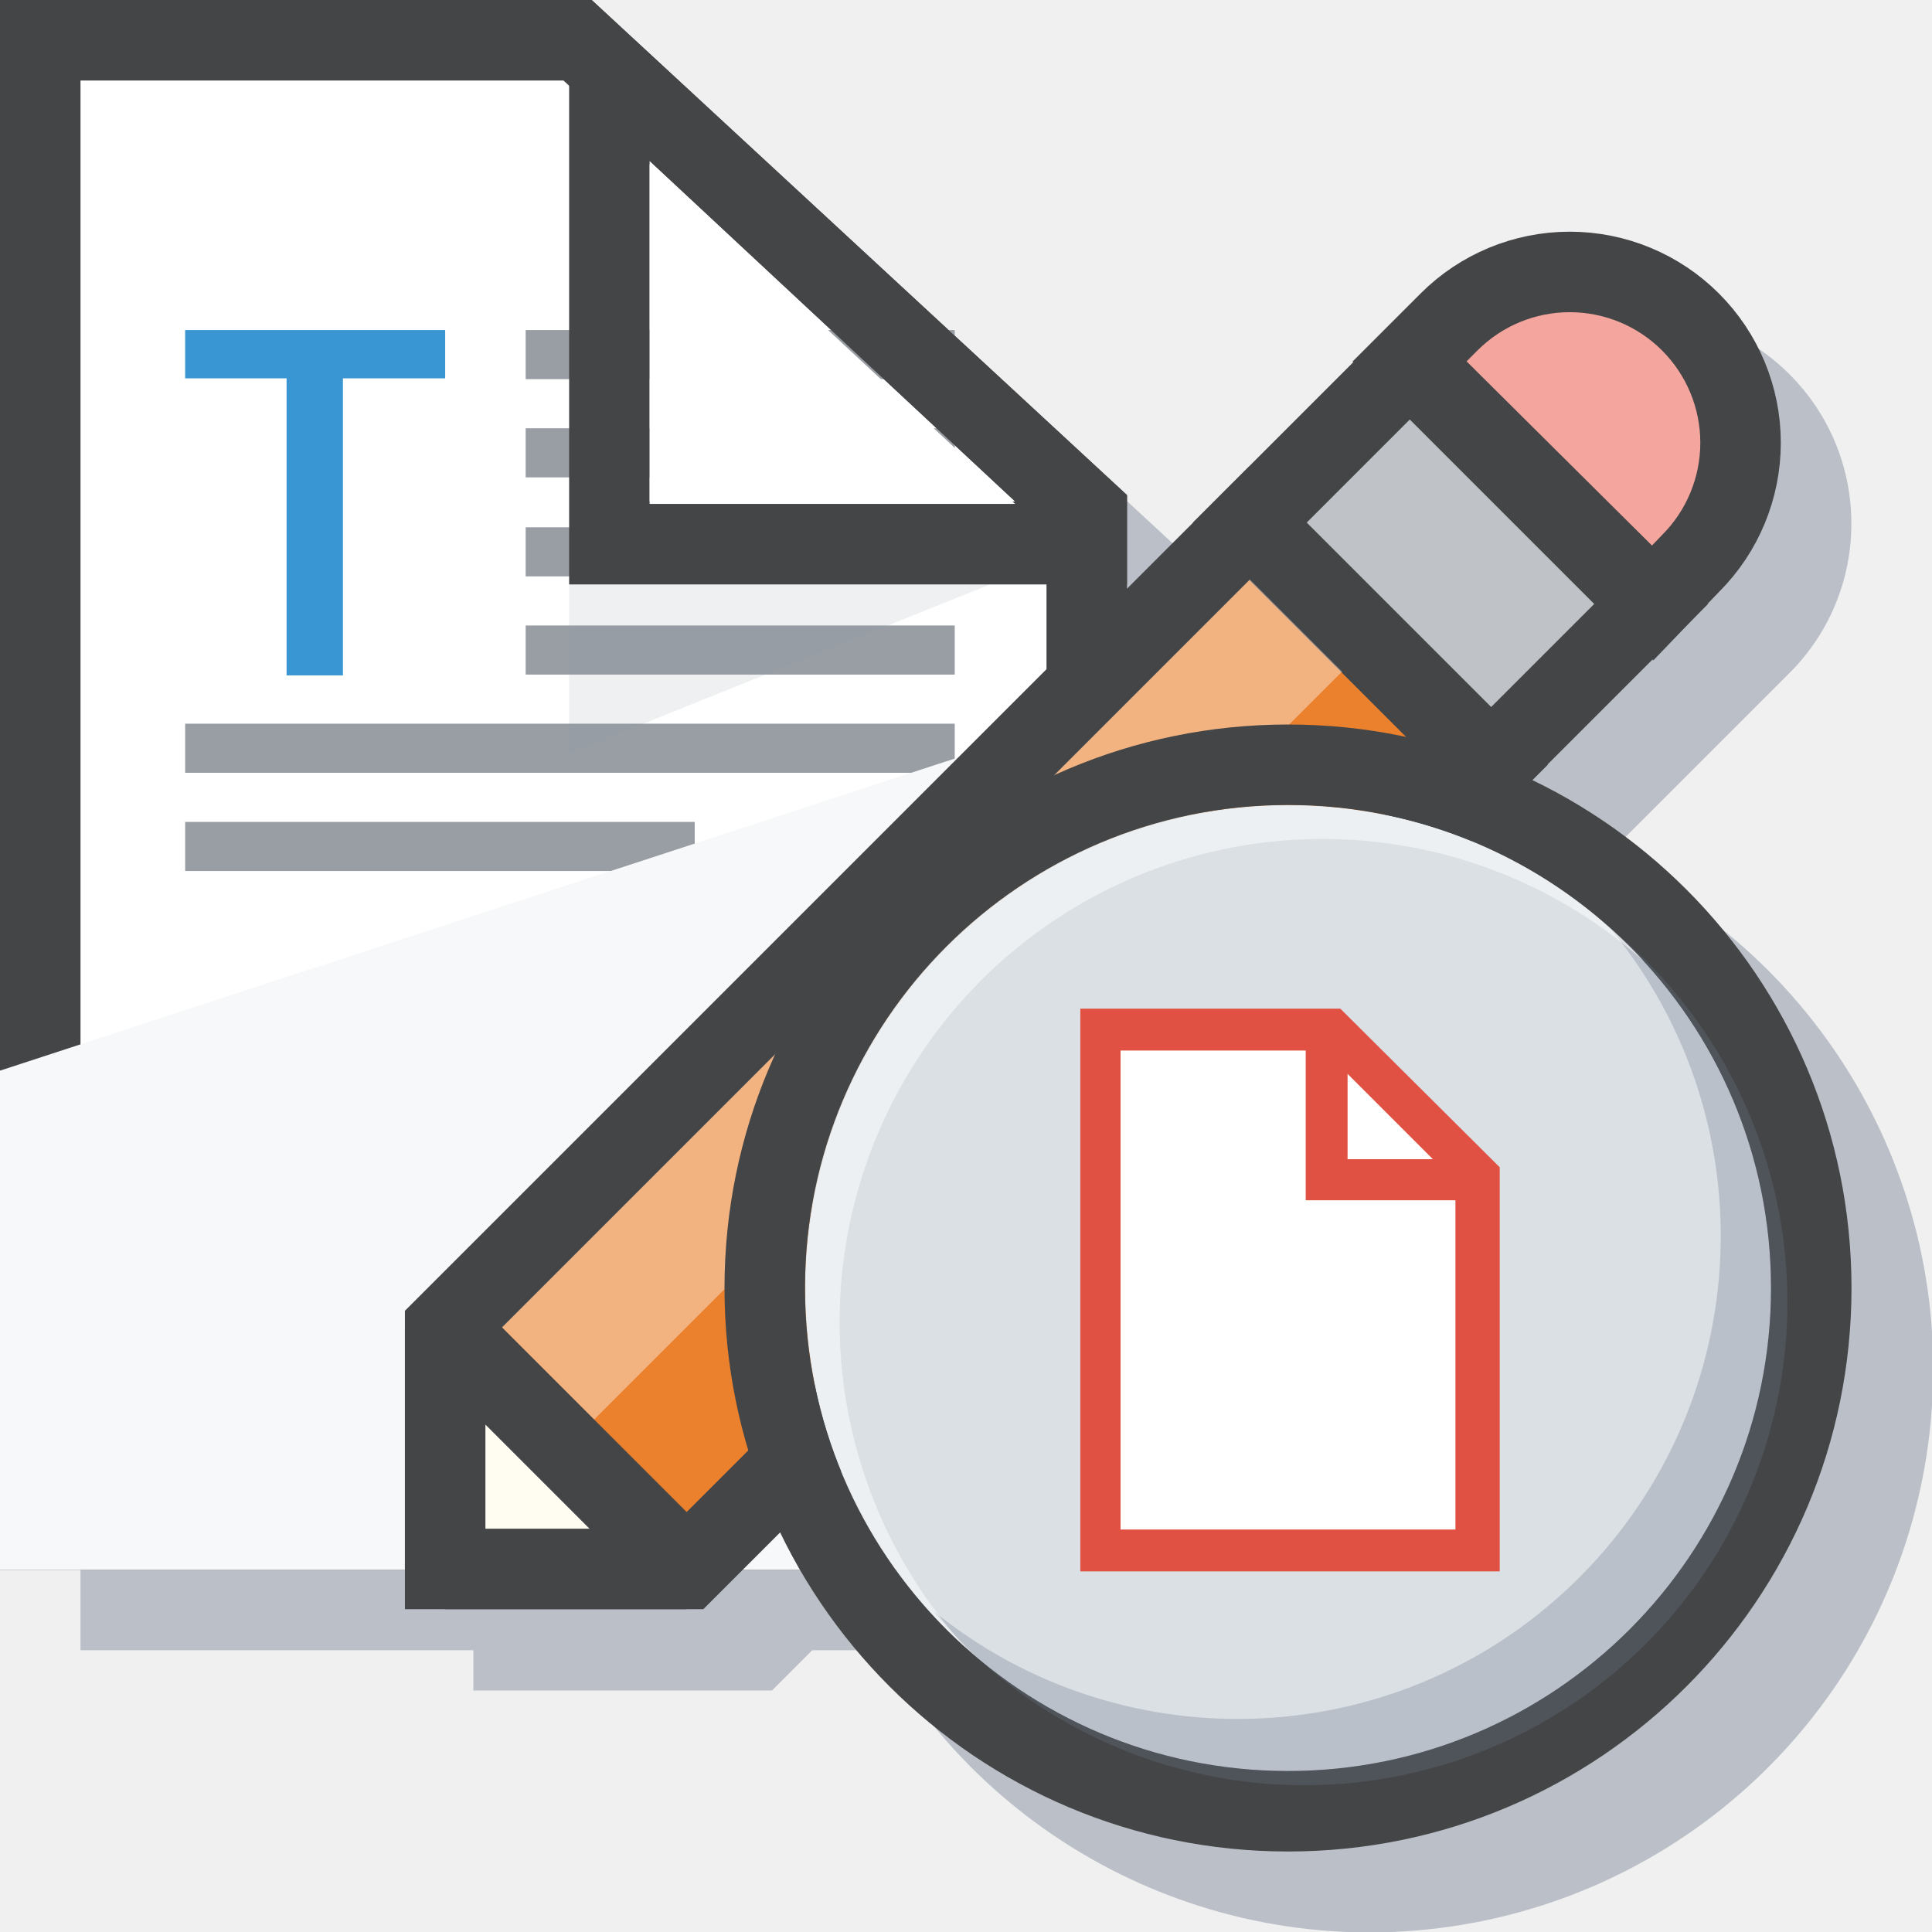
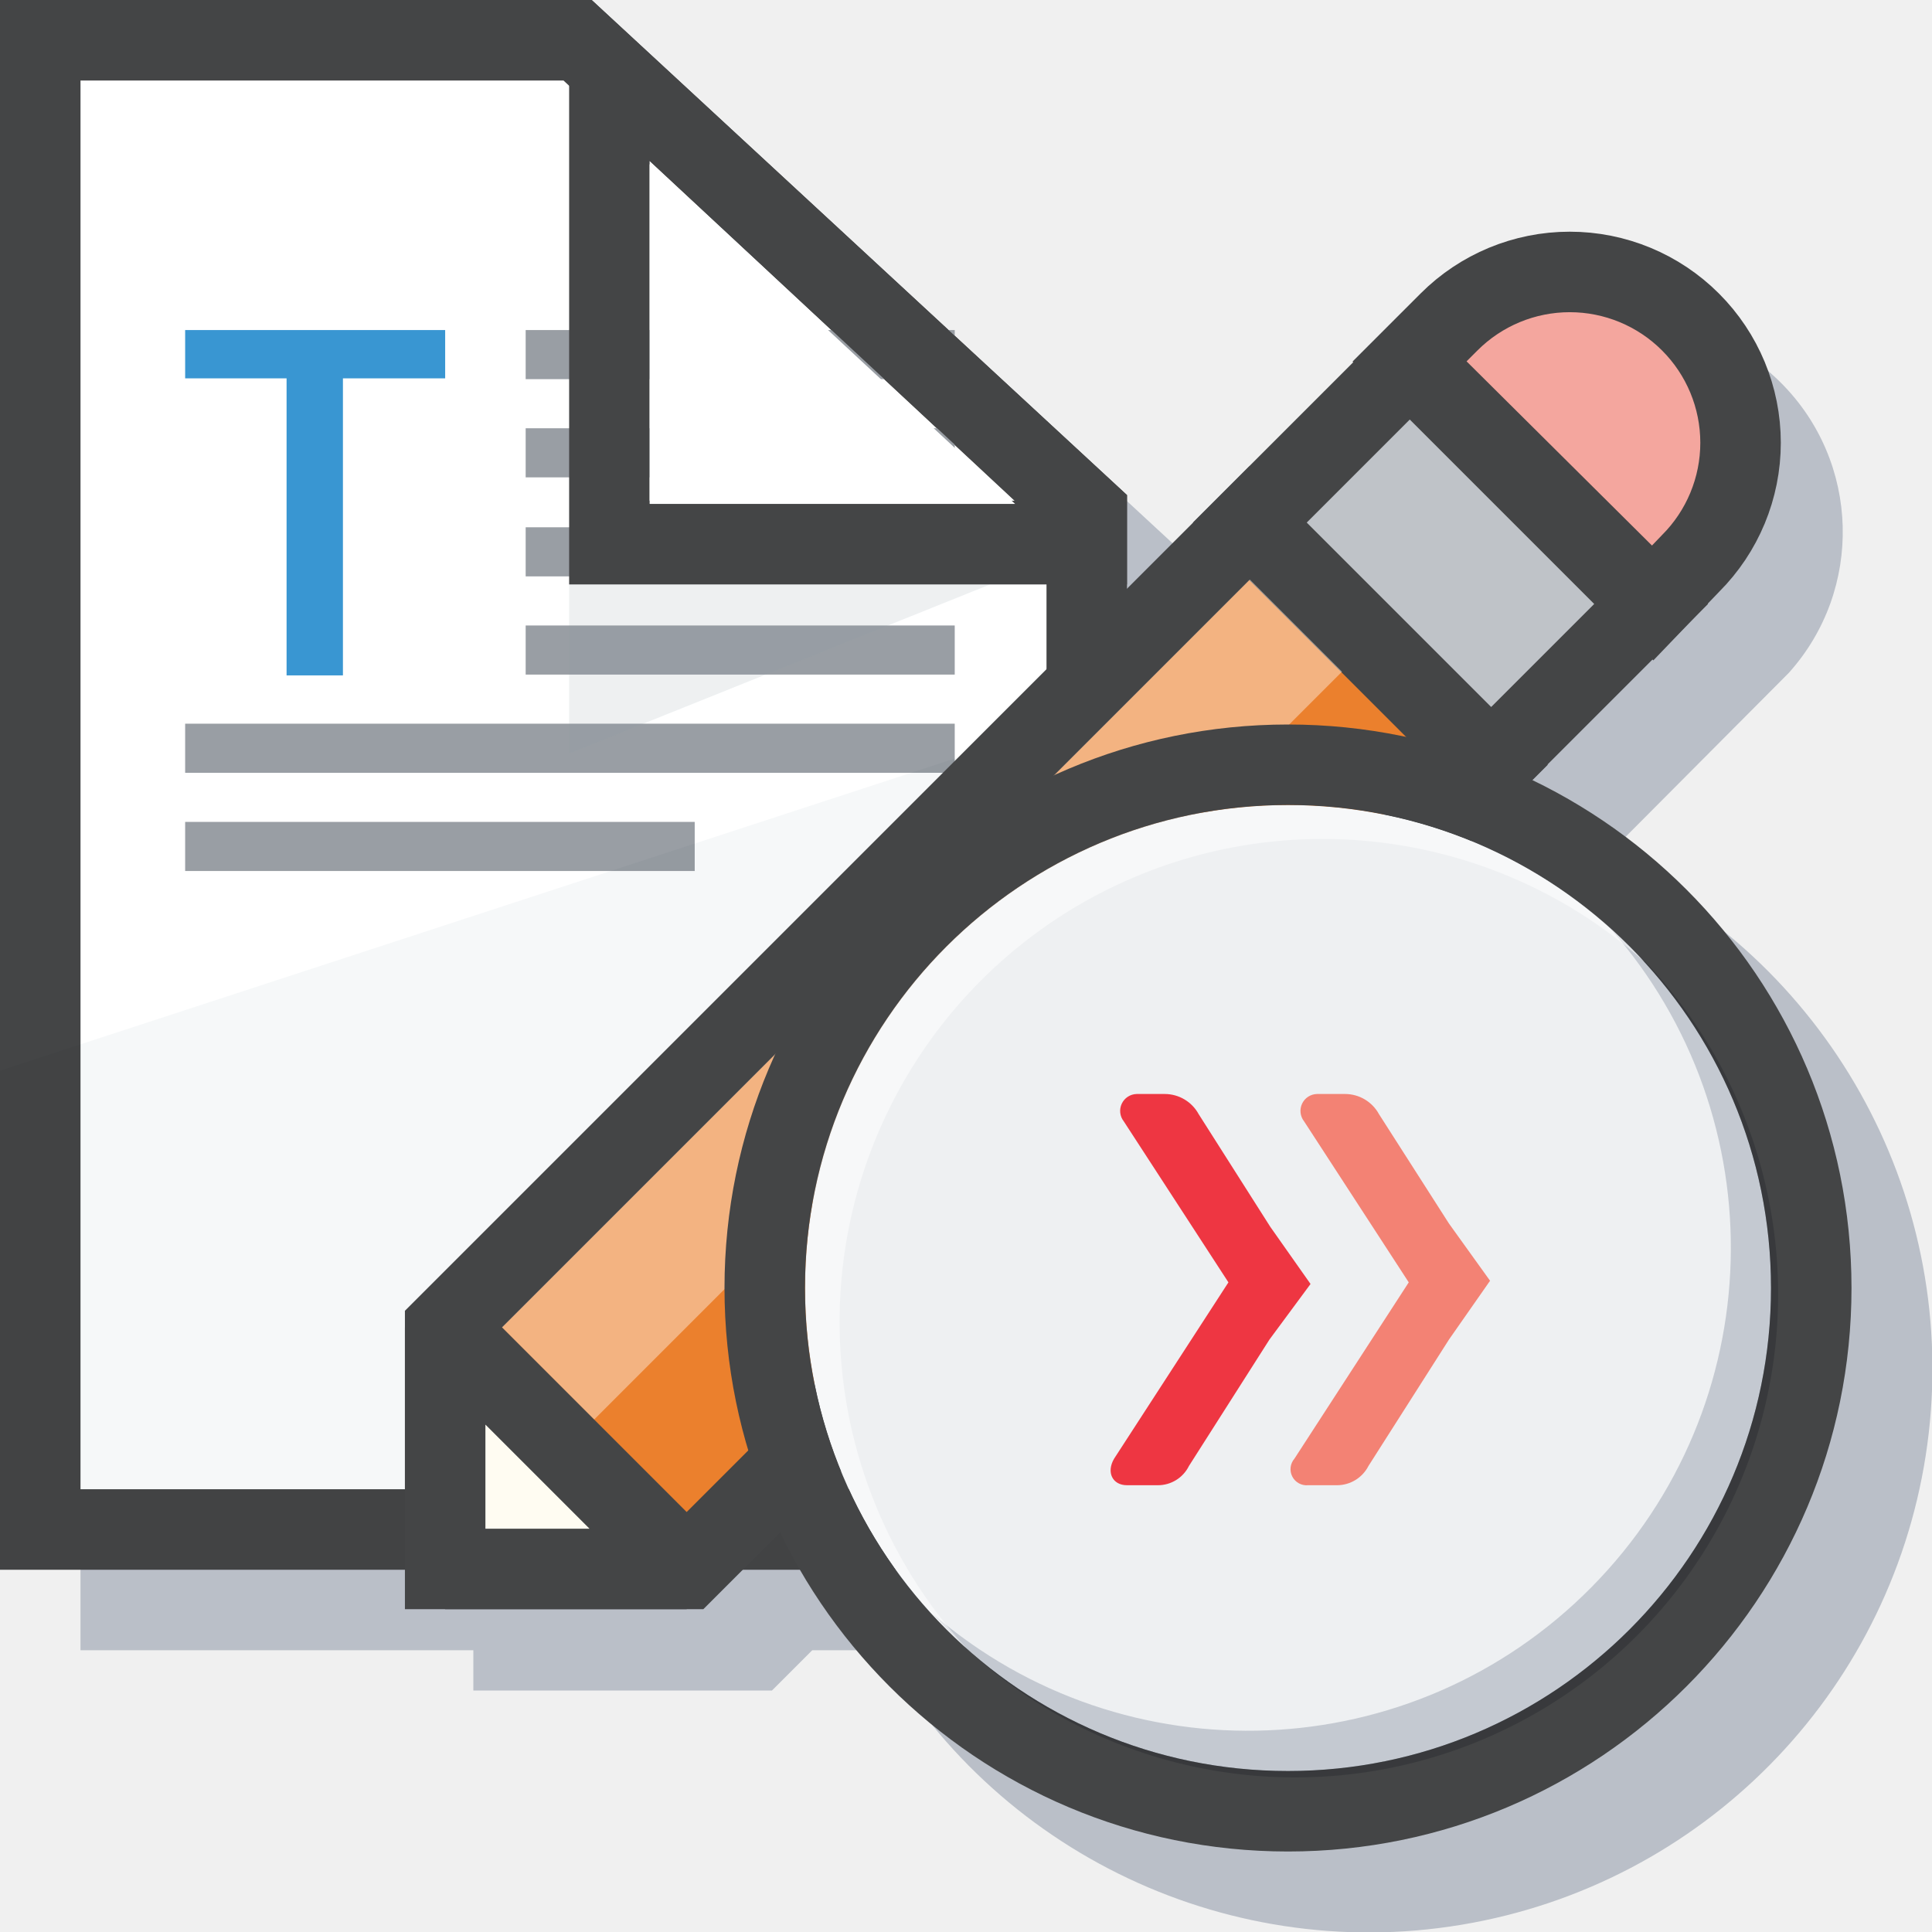
<svg xmlns="http://www.w3.org/2000/svg" viewBox="0 0 24 24">
  <defs>
-     <clipPath id="clip-path">
-       <rect id="SVGID" width="24" height="24" fill="none" />
+     <style>.cls-1{fill:none;}.cls-2,.cls-9{isolation:isolate;}.cls-3{clip-path:url(#clip-path);}.cls-20,.cls-4{fill:#69768b;}.cls-13,.cls-4{opacity:0.4;}.cls-10,.cls-20,.cls-4{mix-blend-mode:multiply;}.cls-13,.cls-21,.cls-5{fill:#fff;}.cls-6{fill:#444546;}.cls-7{fill:#3996d2;}.cls-8{fill:#999ea4;}.cls-9{fill:#8a9ca4;opacity:0.15;}.cls-11{fill:#f6f8f9;}.cls-12{fill:#eb802d;}.cls-12,.cls-14,.cls-15,.cls-16{stroke:#444546;}.cls-12,.cls-14,.cls-15{stroke-miterlimit:10;}.cls-13{mix-blend-mode:screen;}.cls-14{fill:#bfc3c8;}.cls-15{fill:#f4a69e;}.cls-16{fill:#fffcf2;stroke-linejoin:bevel;}.cls-17{fill:#eef0f2;}.cls-18{fill:#ee3642;}.cls-19{fill:#f38274;}.cls-20,.cls-21{fill-rule:evenodd;}.cls-20{opacity:0.3;}.cls-21{opacity:0.5;}</style>
+     <clipPath id="clip-path" transform="translate(0)">
+       <rect id="SVGID" class="cls-1" width="24" height="24" />
    </clipPath>
  </defs>
-   <g style="isolation:isolate">
-     <g id="Layer_1" data-name="Layer 1">
-       <g clip-path="url(#clip-path)">
-         <path d="M19.94,10.65l2.29-2.29a2.62,2.62,0,0,0-3.71-3.71L15,8.22V7.15L8.35,1H1V20.5H5.88V21H9.59l.5-.5h.86a7,7,0,1,0,9-9.85Z" fill="#69768b" opacity="0.4" />
-         <g id="_Group_" data-name="&lt;Group&gt;">
-           <g id="_Group_2" data-name="&lt;Group&gt;">
-             <polygon points="0.75 18.75 0.75 0.75 7.05 0.75 13.2 6.45 13.2 18.75 0.75 18.75" fill="#fff" />
-             <polygon points="0.5 19 0.5 0.5 7.15 0.5 13.45 6.37 13.45 19 0.5 19" fill="#fff" />
-             <path d="M7,1l6,5.59V18.5H1V1H7m.39-1H0V19.5H14V6.15L7.35,0Z" fill="#444546" />
-             <g id="_Group_3" data-name="&lt;Group&gt;">
-               <g id="_Group_4" data-name="&lt;Group&gt;">
-                 <g id="_Group_5" data-name="&lt;Group&gt;">
-                   <g id="_Group_6" data-name="&lt;Group&gt;">
-                     <path id="_Compound_Path_" data-name="&lt;Compound Path&gt;" d="M4.26,8.39h-.7V4.7H2.3V4.1H5.53v.6H4.26Z" fill="#3996d2" />
+   <g class="cls-2">
+     <g id="Layer_2" data-name="Layer 2">
+       <g id="Layer_1-2" data-name="Layer 1">
+         <g class="cls-3">
+           <path class="cls-4" d="M19.94,10.65l2.28-2.29a2.62,2.62,0,0,0-3.7-3.7L15,8.22V7.15L8.35,1H1V20.5H5.88V21H9.59l.5-.5h.85a7,7,0,1,0,9-9.85Z" transform="translate(0)" />
+           <g id="_Group_" data-name="&lt;Group&gt;">
+             <g id="_Group_2" data-name="&lt;Group&gt;">
+               <polygon class="cls-5" points="0.75 18.75 0.75 0.75 7.05 0.75 13.2 6.45 13.2 18.75 0.75 18.75" />
+               <polygon class="cls-5" points="0.5 19 0.5 0.5 7.15 0.5 13.45 6.37 13.45 19 0.5 19" />
+               <path class="cls-6" d="M7,1l6,5.59V18.5H1V1H7m.39-1H0V19.5H14V6.15L7.35,0Z" transform="translate(0)" />
+               <g id="_Group_3" data-name="&lt;Group&gt;">
+                 <g id="_Group_4" data-name="&lt;Group&gt;">
+                   <g id="_Group_5" data-name="&lt;Group&gt;">
+                     <g id="_Group_6" data-name="&lt;Group&gt;">
+                       <path id="_Compound_Path_" data-name="&lt;Compound Path&gt;" class="cls-7" d="M4.26,8.39h-.7V4.7H2.3V4.1H5.53v.6H4.26Z" transform="translate(0)" />
+                     </g>
+                     <rect id="_Rectangle_" data-name="&lt;Rectangle&gt;" class="cls-8" x="6.53" y="4.1" width="5.33" height="0.61" />
+                     <rect id="_Rectangle_2" data-name="&lt;Rectangle&gt;" class="cls-8" x="6.53" y="5.32" width="5.33" height="0.61" />
+                     <rect id="_Rectangle_3" data-name="&lt;Rectangle&gt;" class="cls-8" x="6.53" y="6.55" width="5.33" height="0.61" />
+                     <rect id="_Rectangle_4" data-name="&lt;Rectangle&gt;" class="cls-8" x="6.53" y="7.77" width="5.33" height="0.61" />
+                     <rect id="_Rectangle_5" data-name="&lt;Rectangle&gt;" class="cls-8" x="2.3" y="8.99" width="9.56" height="0.61" />
+                     <rect id="_Rectangle_6" data-name="&lt;Rectangle&gt;" class="cls-8" x="2.3" y="10.21" width="6.33" height="0.61" />
                  </g>
-                   <rect id="_Rectangle_" data-name="&lt;Rectangle&gt;" x="6.53" y="4.1" width="5.33" height="0.61" fill="#999ea4" />
-                   <rect id="_Rectangle_2" data-name="&lt;Rectangle&gt;" x="6.53" y="5.32" width="5.33" height="0.61" fill="#999ea4" />
-                   <rect id="_Rectangle_3" data-name="&lt;Rectangle&gt;" x="6.53" y="6.55" width="5.33" height="0.61" fill="#999ea4" />
-                   <rect id="_Rectangle_4" data-name="&lt;Rectangle&gt;" x="6.53" y="7.77" width="5.33" height="0.61" fill="#999ea4" />
-                   <rect id="_Rectangle_5" data-name="&lt;Rectangle&gt;" x="2.3" y="8.99" width="9.56" height="0.61" fill="#999ea4" />
-                   <rect id="_Rectangle_6" data-name="&lt;Rectangle&gt;" x="2.3" y="10.21" width="6.33" height="0.61" fill="#999ea4" />
                </g>
              </g>
            </g>
+             <polygon id="_Path_" data-name="&lt;Path&gt;" class="cls-9" points="7.07 7.26 7.07 9.36 12.3 7.26 7.07 7.26" />
+             <path class="cls-6" d="M8.07,2l4.54,4.22H8.07V2M7.35,0H7.07V7.26H14V6.15L7.35,0Z" transform="translate(0)" />
+             <polyline class="cls-5" points="8.07 2.04 12.61 6.26 8.07 6.26 8.07 2.04" />
+             <g id="_Group_7" data-name="&lt;Group&gt;" class="cls-10">
+               <polygon class="cls-11" points="13.95 19.5 0 19.5 0 13.3 13.95 8.74 13.95 19.5" />
+             </g>
          </g>
-           <polygon id="_Path_" data-name="&lt;Path&gt;" points="7.07 7.26 7.07 9.36 12.3 7.26 7.07 7.26" fill="#8a9ca4" opacity="0.15" style="isolation:isolate" />
-           <path d="M8.07,2l4.54,4.23H8.07V2M7.35,0H7.07V7.26H14V6.15L7.35,0Z" fill="#444546" />
-           <polyline points="8.07 2.04 12.61 6.26 8.07 6.26 8.07 2.04" fill="#fff" />
-           <g id="_Group_7" data-name="&lt;Group&gt;">
-             <polygon points="13.95 19.5 0 19.5 0 13.3 13.95 8.74 13.95 19.5" fill="#f6f8f9" />
-           </g>
+           <polygon class="cls-12" points="5.53 19.49 5.53 16.49 15.52 6.5 18.52 9.5 8.53 19.49 5.53 19.49" />
+           <rect class="cls-13" x="4.74" y="11.26" width="14.13" height="1.62" transform="translate(-5.08 11.88) rotate(-45)" />
+           <rect class="cls-14" x="16.62" y="4.87" width="2.81" height="4.24" transform="translate(0.33 14.8) rotate(-45)" />
+           <path class="cls-15" d="M20.53,7.49,21,7a2.12,2.12,0,0,0,0-3h0a2.12,2.12,0,0,0-3,0l-.49.49Z" transform="translate(0)" />
+           <polygon class="cls-16" points="5.53 16.49 5.53 19.49 8.53 19.49 5.53 16.49" />
+           <circle class="cls-17" cx="16" cy="16" r="6" />
+           <path class="cls-18" d="M15.77,16.64l-1,1.57a.43.43,0,0,1-.39.24H14c-.18,0-.26-.16-.16-.33l1.42-2.19-1.3-2a.21.21,0,0,1,.16-.34h.35a.48.48,0,0,1,.42.25l.89,1.4.5.71Z" transform="translate(0)" />
+           <path class="cls-19" d="M18,16.64l-1,1.57a.44.44,0,0,1-.39.24h-.36a.2.2,0,0,1-.17-.33l1.42-2.19-1.3-2a.21.21,0,0,1,.16-.34h.35a.48.48,0,0,1,.42.25L18,15.2l.51.71Z" transform="translate(0)" />
+           <path class="cls-6" d="M16,10a6,6,0,1,1-6,6,6,6,0,0,1,6-6m0-1a7,7,0,1,0,7,7,7,7,0,0,0-7-7Z" transform="translate(0)" />
+           <path class="cls-20" d="M20,11.53a6,6,0,0,1-8.41,8.52A6,6,0,1,0,20,11.53Z" transform="translate(0)" />
+           <path class="cls-21" d="M10.43,16.42a6,6,0,0,1,10-4.47A6,6,0,1,0,12,20.47,6,6,0,0,1,10.43,16.42Z" transform="translate(0)" />
        </g>
-         <polygon points="5.53 19.49 5.53 16.49 15.52 6.5 18.52 9.5 8.53 19.49 5.53 19.49" fill="#eb802d" stroke="#444546" stroke-miterlimit="10" />
-         <rect x="4.74" y="11.26" width="14.13" height="1.62" transform="translate(-5.08 11.88) rotate(-45)" fill="#fff" opacity="0.4" style="mix-blend-mode:screen" />
-         <rect x="16.62" y="4.87" width="2.81" height="4.24" transform="translate(0.33 14.8) rotate(-45)" fill="#bfc3c8" stroke="#444546" stroke-miterlimit="10" />
-         <path d="M20.53,7.49,21,7a2.12,2.12,0,0,0,0-3h0a2.12,2.12,0,0,0-3,0l-.49.49Z" fill="#f4a69e" stroke="#444546" stroke-miterlimit="10" />
-         <polygon points="5.53 16.49 5.53 19.49 8.53 19.49 5.53 16.49" fill="#fffcf2" stroke="#444546" stroke-linejoin="bevel" />
-         <circle cx="16" cy="16" r="6" fill="#dbe0e4" />
-         <path d="M16,10a6,6,0,1,1-6,6,6,6,0,0,1,6-6m0-1a7,7,0,1,0,7,7,7,7,0,0,0-7-7Z" fill="#444546" />
-         <path d="M20,11.53A6,6,0,0,1,11.58,20,6,6,0,1,0,20,11.53Z" fill="#69768b" fill-rule="evenodd" opacity="0.3" />
-         <path d="M10.43,16.42a6,6,0,0,1,10-4.47A6,6,0,1,0,12,20.47,6,6,0,0,1,10.43,16.42Z" fill="#fff" fill-rule="evenodd" opacity="0.5" />
-         <polygon points="13.42 19.52 13.42 12.53 16.65 12.53 18.63 14.5 18.63 19.52 13.42 19.52" fill="#e05143" />
-         <path d="M13.92,19h4.16V14.91H16.22V13.05h-2.3Zm3.88-4.6-1.06-1.06v1.06Z" fill="#fff" fill-rule="evenodd" />
      </g>
    </g>
  </g>
</svg>
